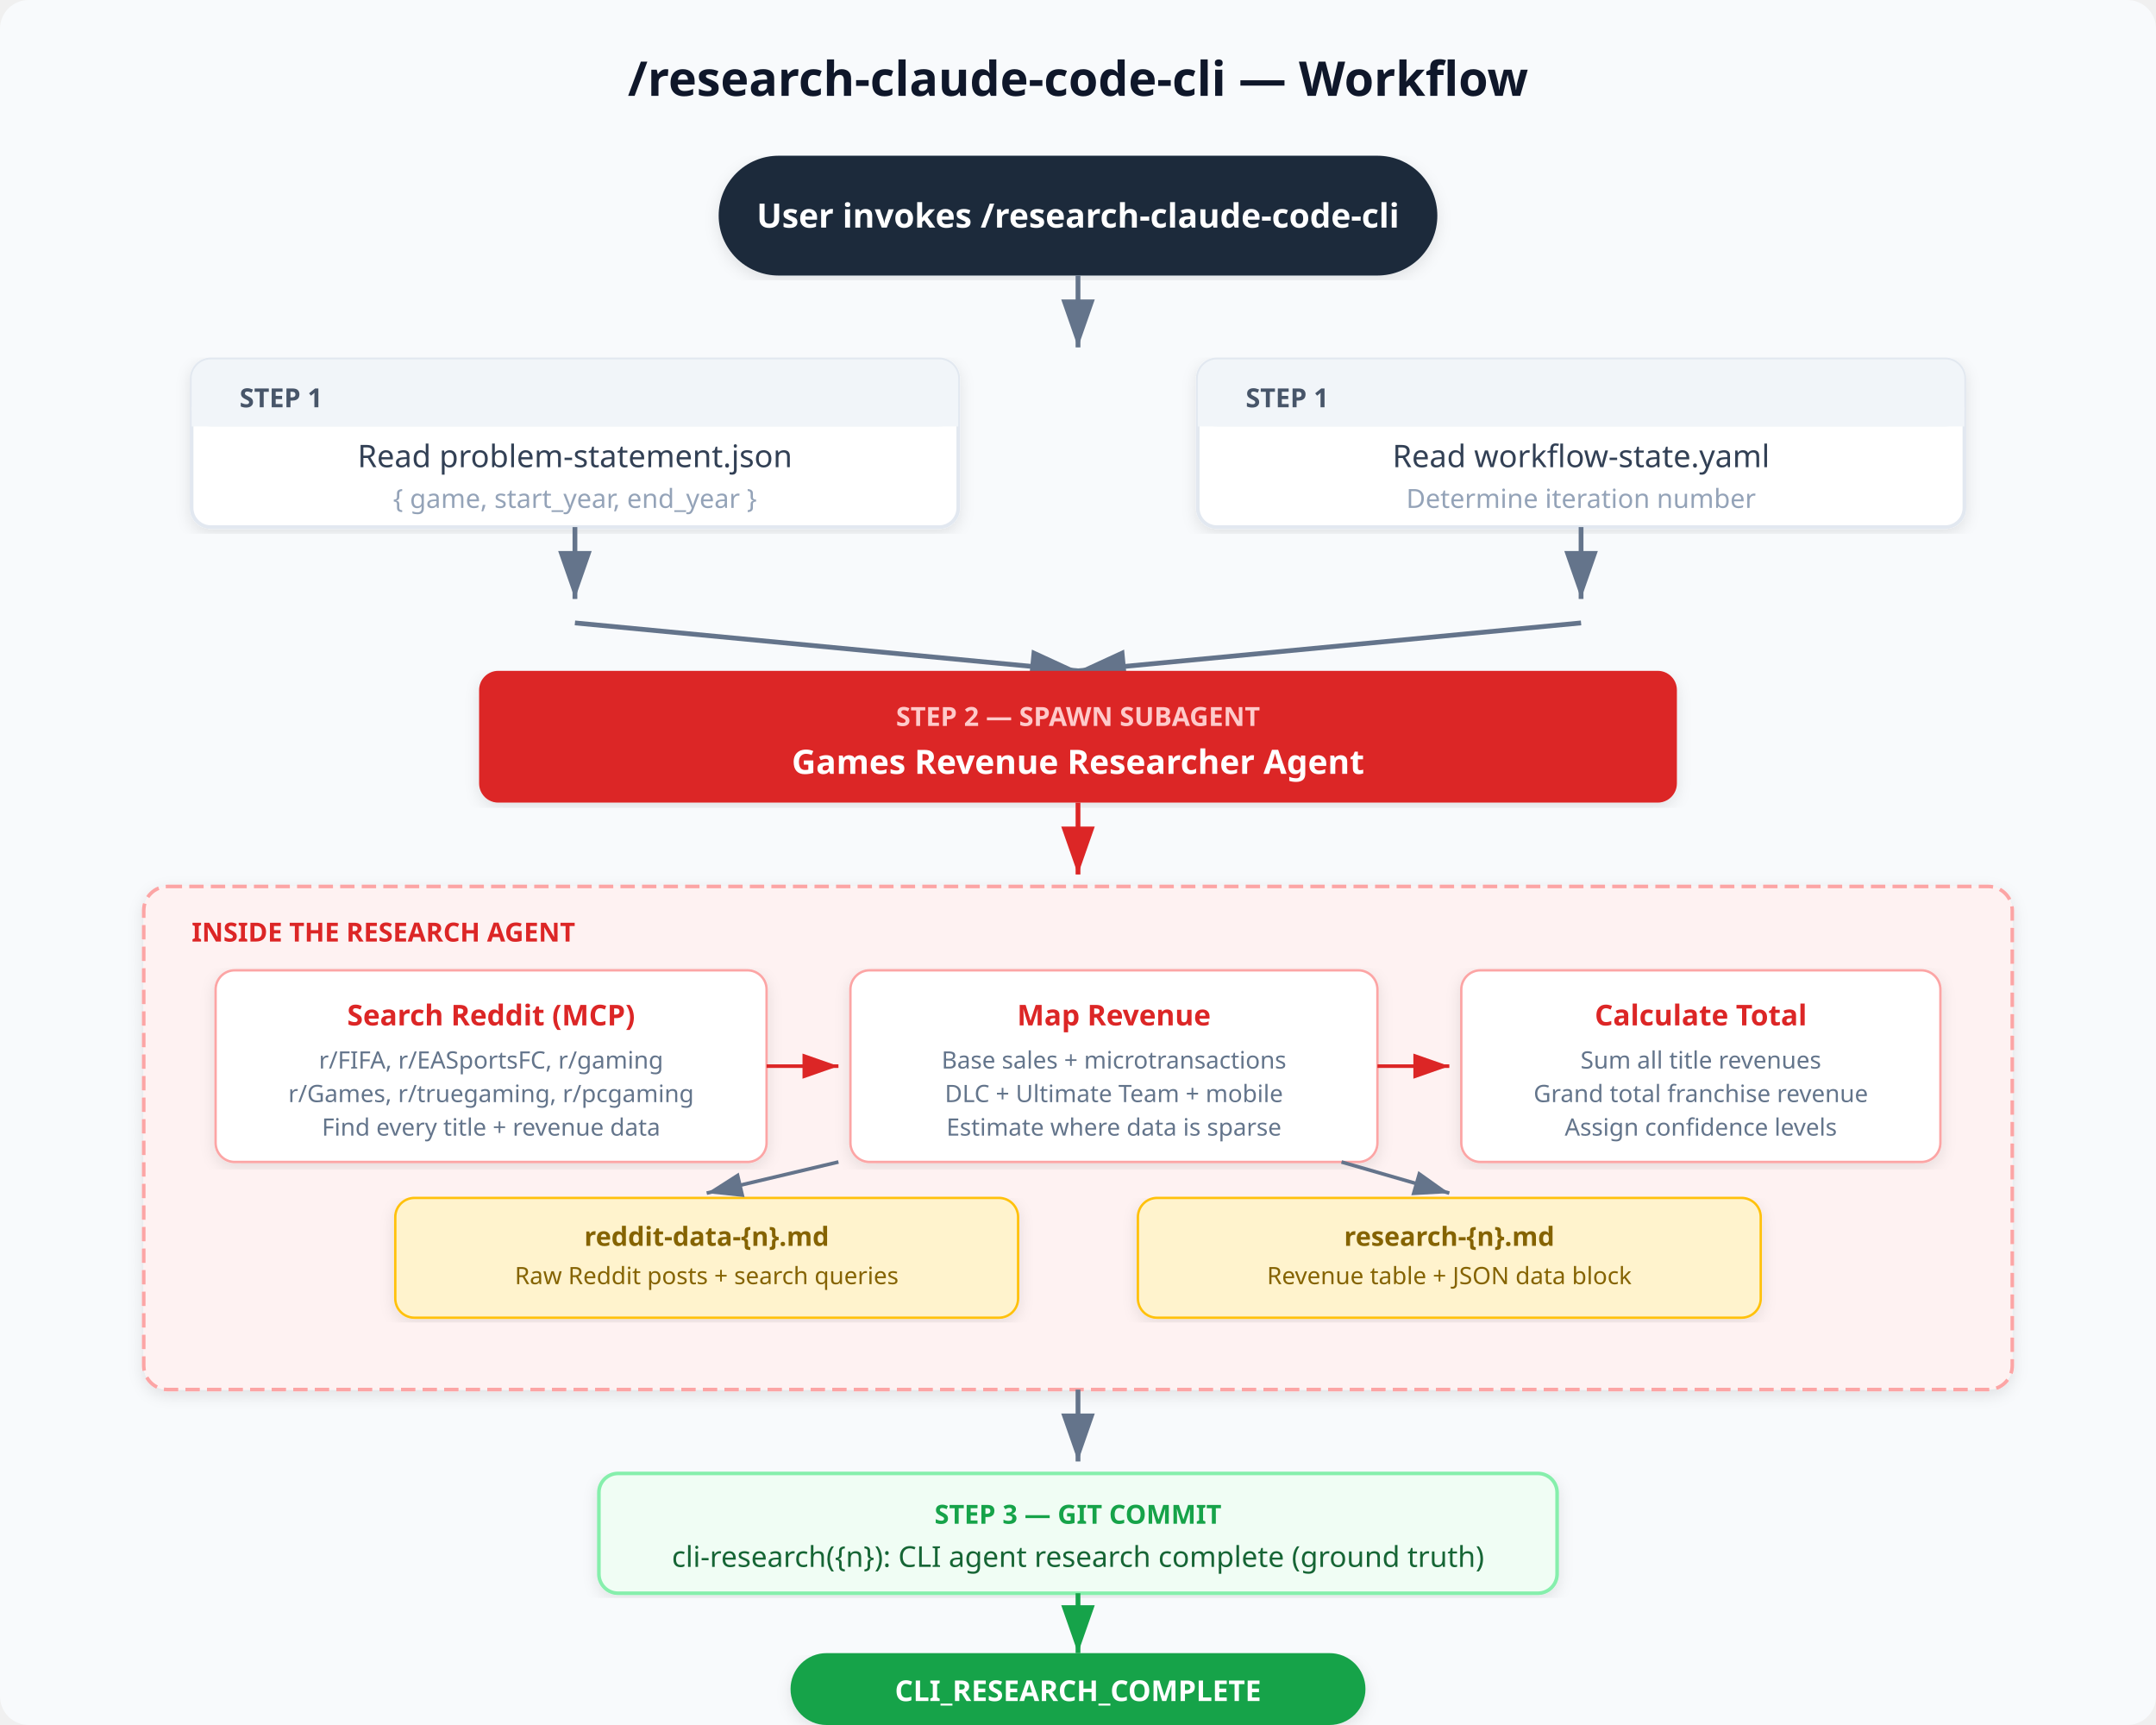
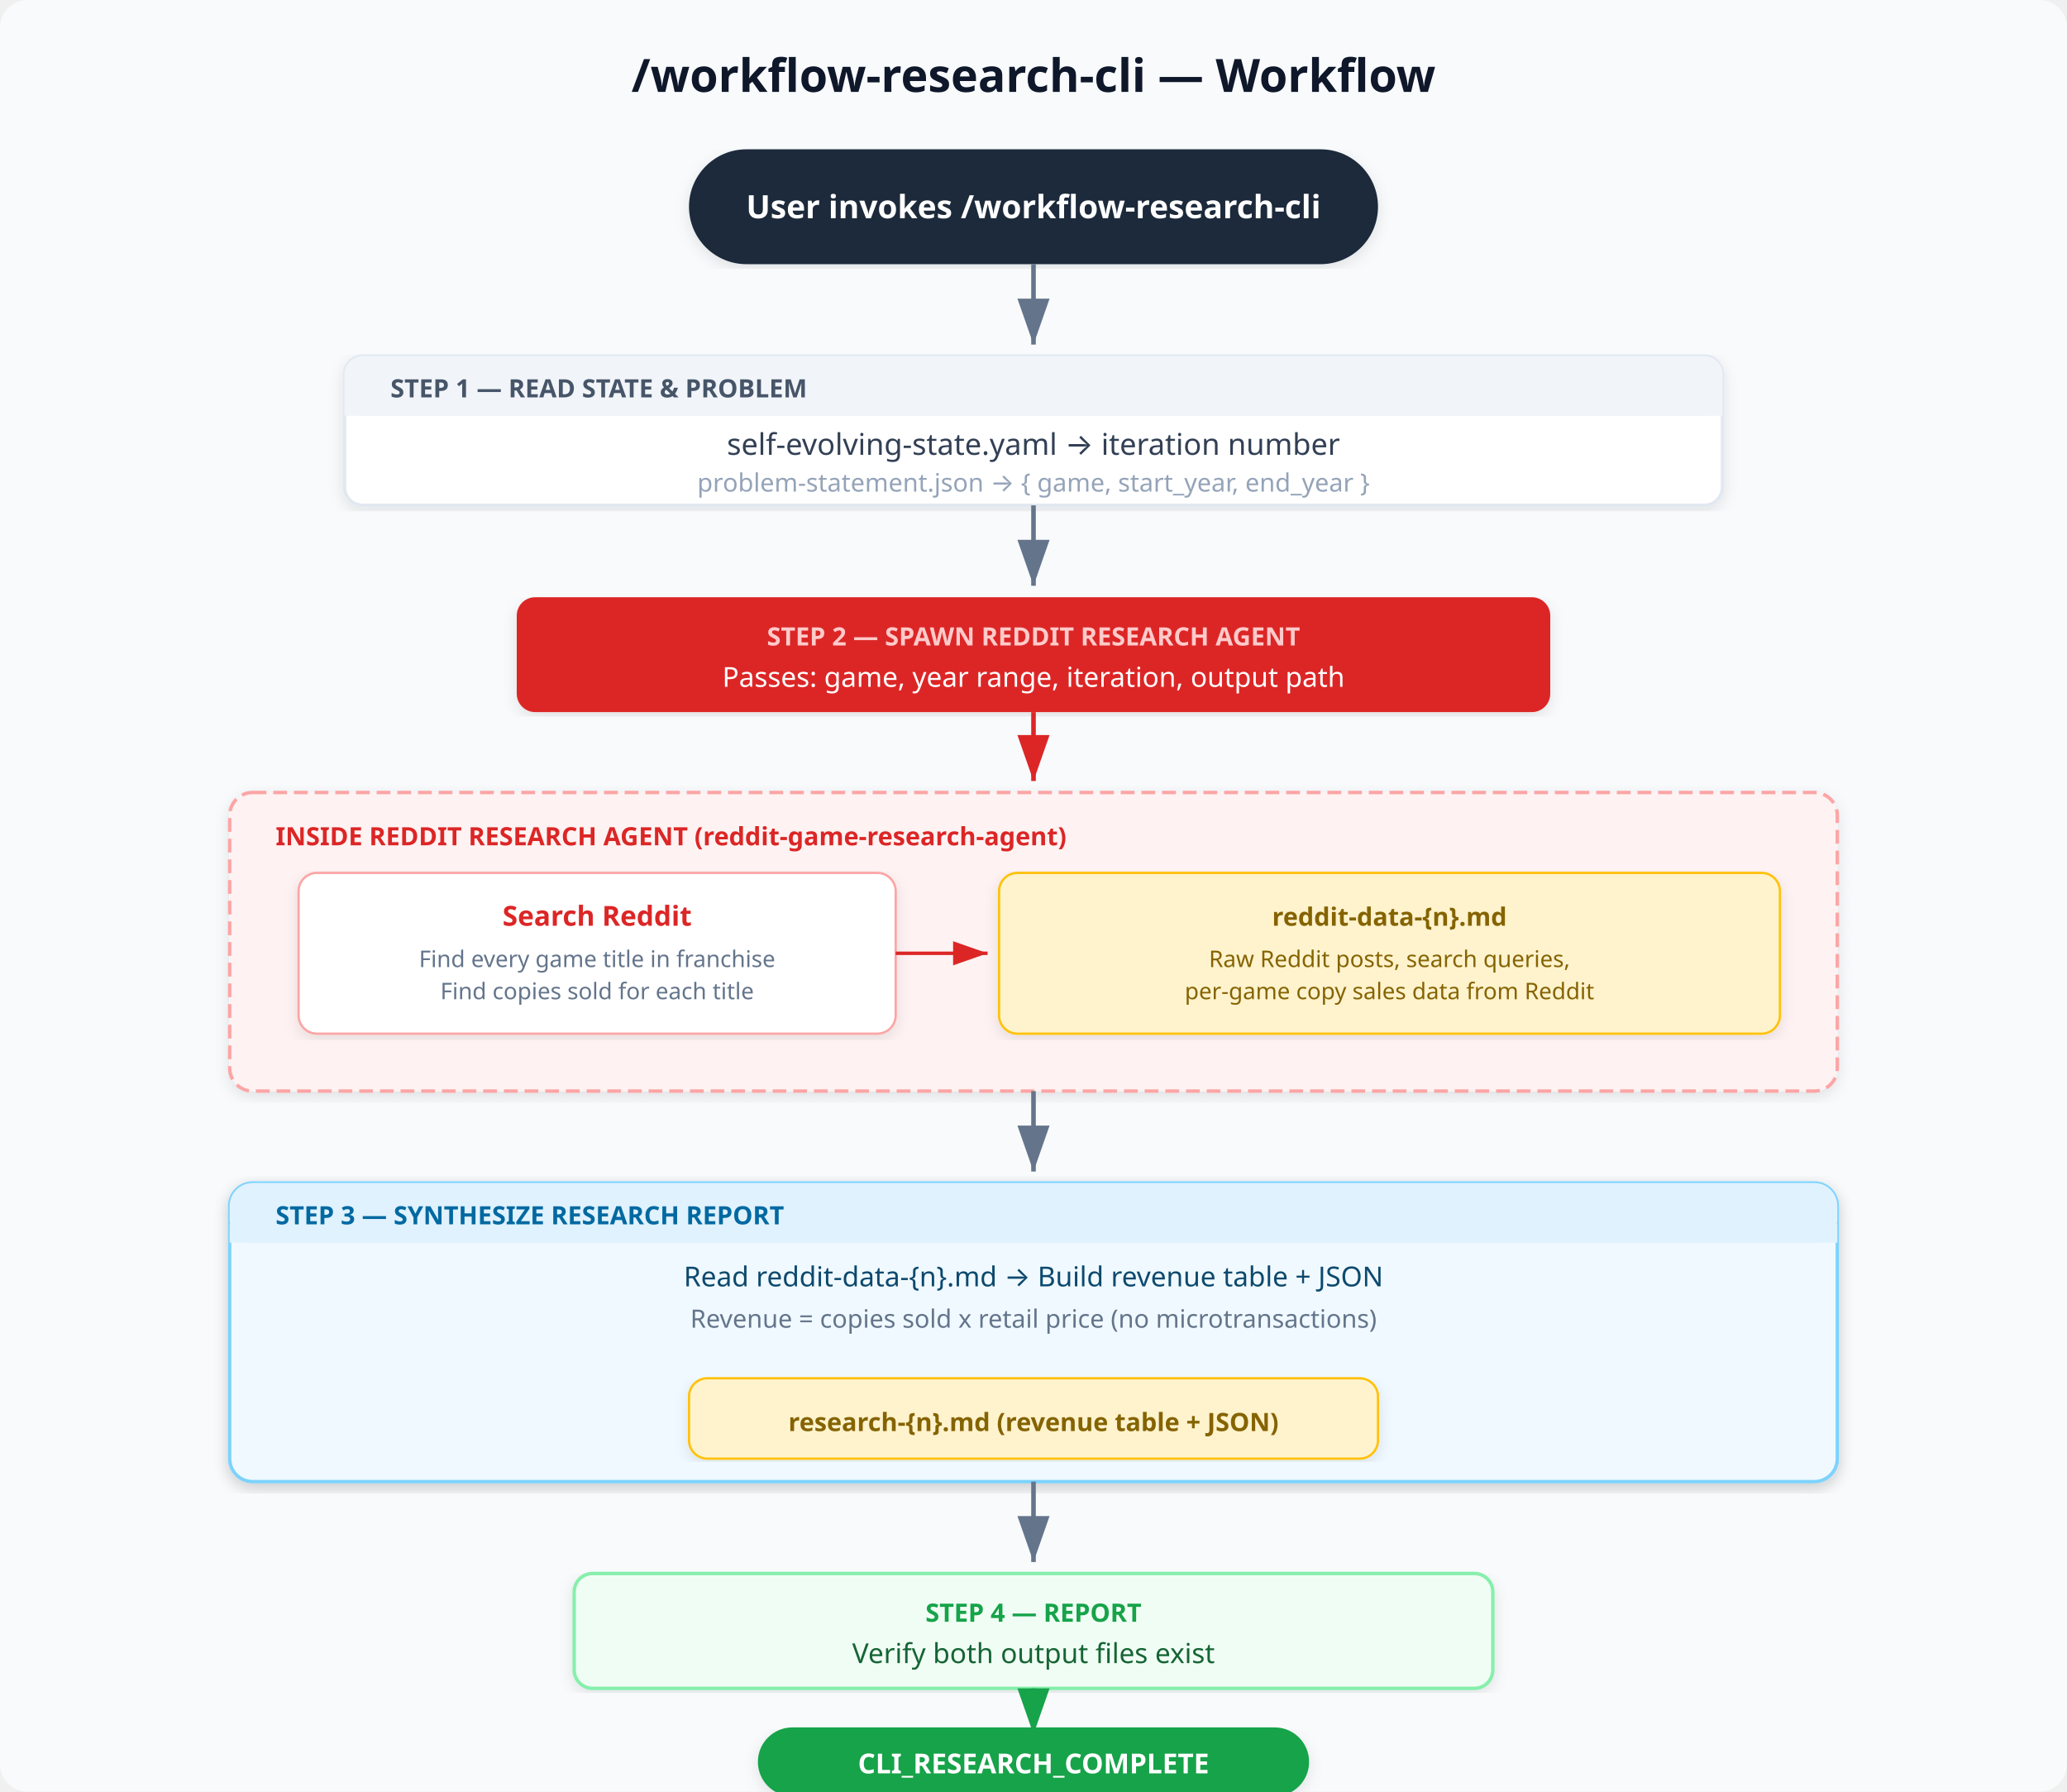
- <svg xmlns="http://www.w3.org/2000/svg" viewBox="0 0 900 720" font-family="'Segoe UI', system-ui, -apple-system, sans-serif">
+ <svg xmlns="http://www.w3.org/2000/svg" viewBox="0 0 900 780" font-family="'Segoe UI', system-ui, -apple-system, sans-serif">
  <defs>
    <marker id="arrow" markerWidth="10" markerHeight="7" refX="10" refY="3.5" orient="auto">
      <polygon points="0 0, 10 3.5, 0 7" fill="#64748b" />
    </marker>
    <marker id="arrow-red" markerWidth="10" markerHeight="7" refX="10" refY="3.5" orient="auto">
      <polygon points="0 0, 10 3.5, 0 7" fill="#dc2626" />
    </marker>
    <marker id="arrow-green" markerWidth="10" markerHeight="7" refX="10" refY="3.5" orient="auto">
      <polygon points="0 0, 10 3.5, 0 7" fill="#16a34a" />
    </marker>
    <filter id="shadow" x="-4%" y="-4%" width="108%" height="108%">
      <feDropShadow dx="0" dy="2" stdDeviation="3" flood-opacity="0.1" />
    </filter>
  </defs>
-   <rect width="900" height="720" rx="12" fill="#f8fafc" />
-   <text x="450" y="40" text-anchor="middle" font-size="20" font-weight="700" fill="#0f172a">/research-claude-code-cli — Workflow</text>
+   <rect width="900" height="780" rx="12" fill="#f8fafc" />
+   <text x="450" y="40" text-anchor="middle" font-size="20" font-weight="700" fill="#0f172a">/workflow-research-cli — Workflow</text>
  <rect x="300" y="65" width="300" height="50" rx="25" fill="#1e293b" filter="url(#shadow)" />
-   <text x="450" y="95" text-anchor="middle" font-size="14" font-weight="600" fill="#fff">User invokes /research-claude-code-cli</text>
-   <line x1="450" y1="115" x2="450" y2="145" stroke="#64748b" stroke-width="2" marker-end="url(#arrow)" />
+   <text x="450" y="95" text-anchor="middle" font-size="14" font-weight="600" fill="#fff">User invokes /workflow-research-cli</text>
+   <line x1="450" y1="115" x2="450" y2="150" stroke="#64748b" stroke-width="2" marker-end="url(#arrow)" />
  <g filter="url(#shadow)">
-     <rect x="80" y="150" width="320" height="70" rx="8" fill="#fff" stroke="#e2e8f0" stroke-width="1.5" />
-     <rect x="80" y="150" width="320" height="28" rx="8" fill="#f1f5f9" />
-     <rect x="80" y="170" width="320" height="8" fill="#f1f5f9" />
-     <text x="100" y="170" font-size="11" font-weight="700" fill="#475569">STEP 1</text>
-     <text x="240" y="195" text-anchor="middle" font-size="13" fill="#334155">Read problem-statement.json</text>
-     <text x="240" y="212" text-anchor="middle" font-size="11" fill="#94a3b8">{ game, start_year, end_year }</text>
+     <rect x="150" y="155" width="600" height="65" rx="8" fill="#fff" stroke="#e2e8f0" stroke-width="1.5" />
+     <rect x="150" y="155" width="600" height="26" rx="8" fill="#f1f5f9" />
+     <rect x="150" y="173" width="600" height="8" fill="#f1f5f9" />
+     <text x="170" y="173" font-size="11" font-weight="700" fill="#475569">STEP 1 — READ STATE &amp; PROBLEM</text>
+     <text x="450" y="198" text-anchor="middle" font-size="13" fill="#334155">self-evolving-state.yaml → iteration number</text>
+     <text x="450" y="214" text-anchor="middle" font-size="11" fill="#94a3b8">problem-statement.json → { game, start_year, end_year }</text>
+   </g>
+   <line x1="450" y1="220" x2="450" y2="255" stroke="#64748b" stroke-width="2" marker-end="url(#arrow)" />
+   <g filter="url(#shadow)">
+     <rect x="225" y="260" width="450" height="50" rx="8" fill="#dc2626" />
+     <text x="450" y="281" text-anchor="middle" font-size="11" font-weight="700" fill="#fecaca">STEP 2 — SPAWN REDDIT RESEARCH AGENT</text>
+     <text x="450" y="299" text-anchor="middle" font-size="12" fill="#fff">Passes: game, year range, iteration, output path</text>
+   </g>
+   <line x1="450" y1="310" x2="450" y2="340" stroke="#dc2626" stroke-width="2" marker-end="url(#arrow-red)" />
+   <rect x="100" y="345" width="700" height="130" rx="10" fill="#fef2f2" stroke="#fca5a5" stroke-width="1.5" stroke-dasharray="6 3" filter="url(#shadow)" />
+   <text x="120" y="368" font-size="11" font-weight="700" fill="#dc2626">INSIDE REDDIT RESEARCH AGENT (reddit-game-research-agent)</text>
+   <g filter="url(#shadow)">
+     <rect x="130" y="380" width="260" height="70" rx="8" fill="#fff" stroke="#fca5a5" stroke-width="1" />
+     <text x="260" y="403" text-anchor="middle" font-size="12" font-weight="600" fill="#dc2626">Search Reddit</text>
+     <text x="260" y="421" text-anchor="middle" font-size="10" fill="#64748b">Find every game title in franchise</text>
+     <text x="260" y="435" text-anchor="middle" font-size="10" fill="#64748b">Find copies sold for each title</text>
+   </g>
+   <line x1="390" y1="415" x2="430" y2="415" stroke="#dc2626" stroke-width="1.5" marker-end="url(#arrow-red)" />
+   <g filter="url(#shadow)">
+     <rect x="435" y="380" width="340" height="70" rx="8" fill="#fff3cd" stroke="#ffc107" stroke-width="1" />
+     <text x="605" y="403" text-anchor="middle" font-size="11" font-weight="600" fill="#856404">reddit-data-{n}.md</text>
+     <text x="605" y="421" text-anchor="middle" font-size="10" fill="#856404">Raw Reddit posts, search queries,</text>
+     <text x="605" y="435" text-anchor="middle" font-size="10" fill="#856404">per-game copy sales data from Reddit</text>
+   </g>
+   <line x1="450" y1="475" x2="450" y2="510" stroke="#64748b" stroke-width="2" marker-end="url(#arrow)" />
+   <g filter="url(#shadow)">
+     <rect x="100" y="515" width="700" height="130" rx="10" fill="#f0f9ff" stroke="#7dd3fc" stroke-width="1.5" filter="url(#shadow)" />
+     <rect x="100" y="515" width="700" height="26" rx="10" fill="#e0f2fe" />
+     <rect x="100" y="533" width="700" height="8" fill="#e0f2fe" />
+     <text x="120" y="533" font-size="11" font-weight="700" fill="#0369a1">STEP 3 — SYNTHESIZE RESEARCH REPORT</text>
+     <text x="450" y="560" text-anchor="middle" font-size="12" fill="#0c4a6e">Read reddit-data-{n}.md → Build revenue table + JSON</text>
+     <text x="450" y="578" text-anchor="middle" font-size="11" fill="#64748b">Revenue = copies sold x retail price (no microtransactions)</text>
  </g>
  <g filter="url(#shadow)">
-     <rect x="500" y="150" width="320" height="70" rx="8" fill="#fff" stroke="#e2e8f0" stroke-width="1.5" />
-     <rect x="500" y="150" width="320" height="28" rx="8" fill="#f1f5f9" />
-     <rect x="500" y="170" width="320" height="8" fill="#f1f5f9" />
-     <text x="520" y="170" font-size="11" font-weight="700" fill="#475569">STEP 1</text>
-     <text x="660" y="195" text-anchor="middle" font-size="13" fill="#334155">Read workflow-state.yaml</text>
-     <text x="660" y="212" text-anchor="middle" font-size="11" fill="#94a3b8">Determine iteration number</text>
+     <rect x="300" y="600" width="300" height="35" rx="8" fill="#fff3cd" stroke="#ffc107" stroke-width="1" />
+     <text x="450" y="623" text-anchor="middle" font-size="11" font-weight="600" fill="#856404">research-{n}.md (revenue table + JSON)</text>
  </g>
-   <line x1="240" y1="220" x2="240" y2="250" stroke="#64748b" stroke-width="2" marker-end="url(#arrow)" />
-   <line x1="660" y1="220" x2="660" y2="250" stroke="#64748b" stroke-width="2" marker-end="url(#arrow)" />
-   <line x1="240" y1="260" x2="450" y2="280" stroke="#64748b" stroke-width="2" marker-end="url(#arrow)" />
-   <line x1="660" y1="260" x2="450" y2="280" stroke="#64748b" stroke-width="2" marker-end="url(#arrow)" />
+   <line x1="450" y1="645" x2="450" y2="680" stroke="#64748b" stroke-width="2" marker-end="url(#arrow)" />
  <g filter="url(#shadow)">
-     <rect x="200" y="280" width="500" height="55" rx="8" fill="#dc2626" />
-     <text x="450" y="303" text-anchor="middle" font-size="11" font-weight="700" fill="#fecaca">STEP 2 — SPAWN SUBAGENT</text>
-     <text x="450" y="323" text-anchor="middle" font-size="14" font-weight="600" fill="#fff">Games Revenue Researcher Agent</text>
+     <rect x="250" y="685" width="400" height="50" rx="8" fill="#f0fdf4" stroke="#86efac" stroke-width="1.5" />
+     <text x="450" y="706" text-anchor="middle" font-size="11" font-weight="700" fill="#16a34a">STEP 4 — REPORT</text>
+     <text x="450" y="724" text-anchor="middle" font-size="12" fill="#166534">Verify both output files exist</text>
  </g>
-   <line x1="450" y1="335" x2="450" y2="365" stroke="#dc2626" stroke-width="2" marker-end="url(#arrow-red)" />
-   <rect x="60" y="370" width="780" height="210" rx="10" fill="#fef2f2" stroke="#fca5a5" stroke-width="1.5" stroke-dasharray="6 3" filter="url(#shadow)" />
-   <text x="80" y="393" font-size="11" font-weight="700" fill="#dc2626">INSIDE THE RESEARCH AGENT</text>
-   <g filter="url(#shadow)">
-     <rect x="90" y="405" width="230" height="80" rx="8" fill="#fff" stroke="#fca5a5" stroke-width="1" />
-     <text x="205" y="428" text-anchor="middle" font-size="12" font-weight="600" fill="#dc2626">Search Reddit (MCP)</text>
-     <text x="205" y="446" text-anchor="middle" font-size="10" fill="#64748b">r/FIFA, r/EASportsFC, r/gaming</text>
-     <text x="205" y="460" text-anchor="middle" font-size="10" fill="#64748b">r/Games, r/truegaming, r/pcgaming</text>
-     <text x="205" y="474" text-anchor="middle" font-size="10" fill="#64748b">Find every title + revenue data</text>
-   </g>
-   <line x1="320" y1="445" x2="350" y2="445" stroke="#dc2626" stroke-width="1.5" marker-end="url(#arrow-red)" />
-   <g filter="url(#shadow)">
-     <rect x="355" y="405" width="220" height="80" rx="8" fill="#fff" stroke="#fca5a5" stroke-width="1" />
-     <text x="465" y="428" text-anchor="middle" font-size="12" font-weight="600" fill="#dc2626">Map Revenue</text>
-     <text x="465" y="446" text-anchor="middle" font-size="10" fill="#64748b">Base sales + microtransactions</text>
-     <text x="465" y="460" text-anchor="middle" font-size="10" fill="#64748b">DLC + Ultimate Team + mobile</text>
-     <text x="465" y="474" text-anchor="middle" font-size="10" fill="#64748b">Estimate where data is sparse</text>
-   </g>
-   <line x1="575" y1="445" x2="605" y2="445" stroke="#dc2626" stroke-width="1.5" marker-end="url(#arrow-red)" />
-   <g filter="url(#shadow)">
-     <rect x="610" y="405" width="200" height="80" rx="8" fill="#fff" stroke="#fca5a5" stroke-width="1" />
-     <text x="710" y="428" text-anchor="middle" font-size="12" font-weight="600" fill="#dc2626">Calculate Total</text>
-     <text x="710" y="446" text-anchor="middle" font-size="10" fill="#64748b">Sum all title revenues</text>
-     <text x="710" y="460" text-anchor="middle" font-size="10" fill="#64748b">Grand total franchise revenue</text>
-     <text x="710" y="474" text-anchor="middle" font-size="10" fill="#64748b">Assign confidence levels</text>
-   </g>
-   <g filter="url(#shadow)">
-     <rect x="165" y="500" width="260" height="50" rx="8" fill="#fff3cd" stroke="#ffc107" stroke-width="1" />
-     <text x="295" y="520" text-anchor="middle" font-size="11" font-weight="600" fill="#856404">reddit-data-{n}.md</text>
-     <text x="295" y="536" text-anchor="middle" font-size="10" fill="#856404">Raw Reddit posts + search queries</text>
-   </g>
-   <g filter="url(#shadow)">
-     <rect x="475" y="500" width="260" height="50" rx="8" fill="#fff3cd" stroke="#ffc107" stroke-width="1" />
-     <text x="605" y="520" text-anchor="middle" font-size="11" font-weight="600" fill="#856404">research-{n}.md</text>
-     <text x="605" y="536" text-anchor="middle" font-size="10" fill="#856404">Revenue table + JSON data block</text>
-   </g>
-   <line x1="350" y1="485" x2="295" y2="498" stroke="#64748b" stroke-width="1.5" marker-end="url(#arrow)" />
-   <line x1="560" y1="485" x2="605" y2="498" stroke="#64748b" stroke-width="1.5" marker-end="url(#arrow)" />
-   <line x1="450" y1="580" x2="450" y2="610" stroke="#64748b" stroke-width="2" marker-end="url(#arrow)" />
-   <g filter="url(#shadow)">
-     <rect x="250" y="615" width="400" height="50" rx="8" fill="#f0fdf4" stroke="#86efac" stroke-width="1.5" />
-     <text x="450" y="636" text-anchor="middle" font-size="11" font-weight="700" fill="#16a34a">STEP 3 — GIT COMMIT</text>
-     <text x="450" y="654" text-anchor="middle" font-size="12" fill="#166534">cli-research({n}): CLI agent research complete (ground truth)</text>
-   </g>
-   <line x1="450" y1="665" x2="450" y2="690" stroke="#16a34a" stroke-width="2" marker-end="url(#arrow-green)" />
-   <rect x="330" y="690" width="240" height="30" rx="15" fill="#16a34a" filter="url(#shadow)" />
-   <text x="450" y="710" text-anchor="middle" font-size="12" font-weight="600" fill="#fff">CLI_RESEARCH_COMPLETE</text>
+   <line x1="450" y1="735" x2="450" y2="755" stroke="#16a34a" stroke-width="2" marker-end="url(#arrow-green)" />
+   <rect x="330" y="752" width="240" height="30" rx="15" fill="#16a34a" filter="url(#shadow)" />
+   <text x="450" y="772" text-anchor="middle" font-size="12" font-weight="600" fill="#fff">CLI_RESEARCH_COMPLETE</text>
</svg>
